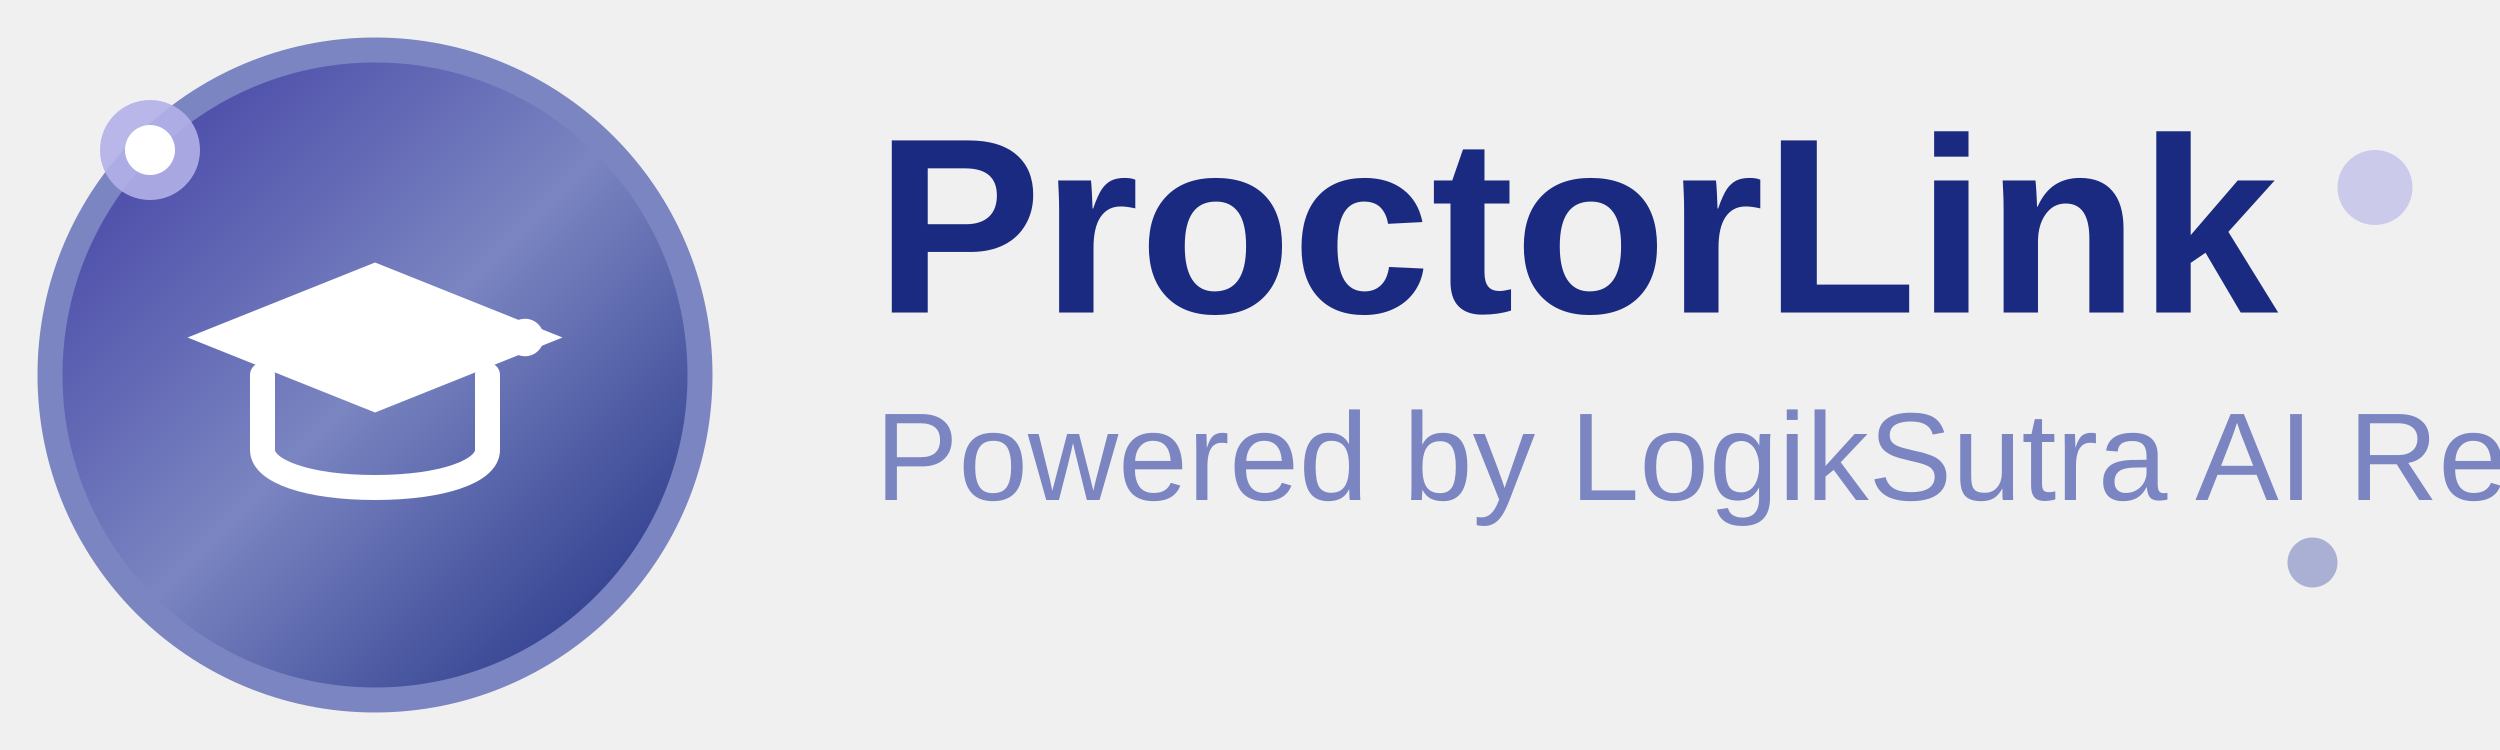
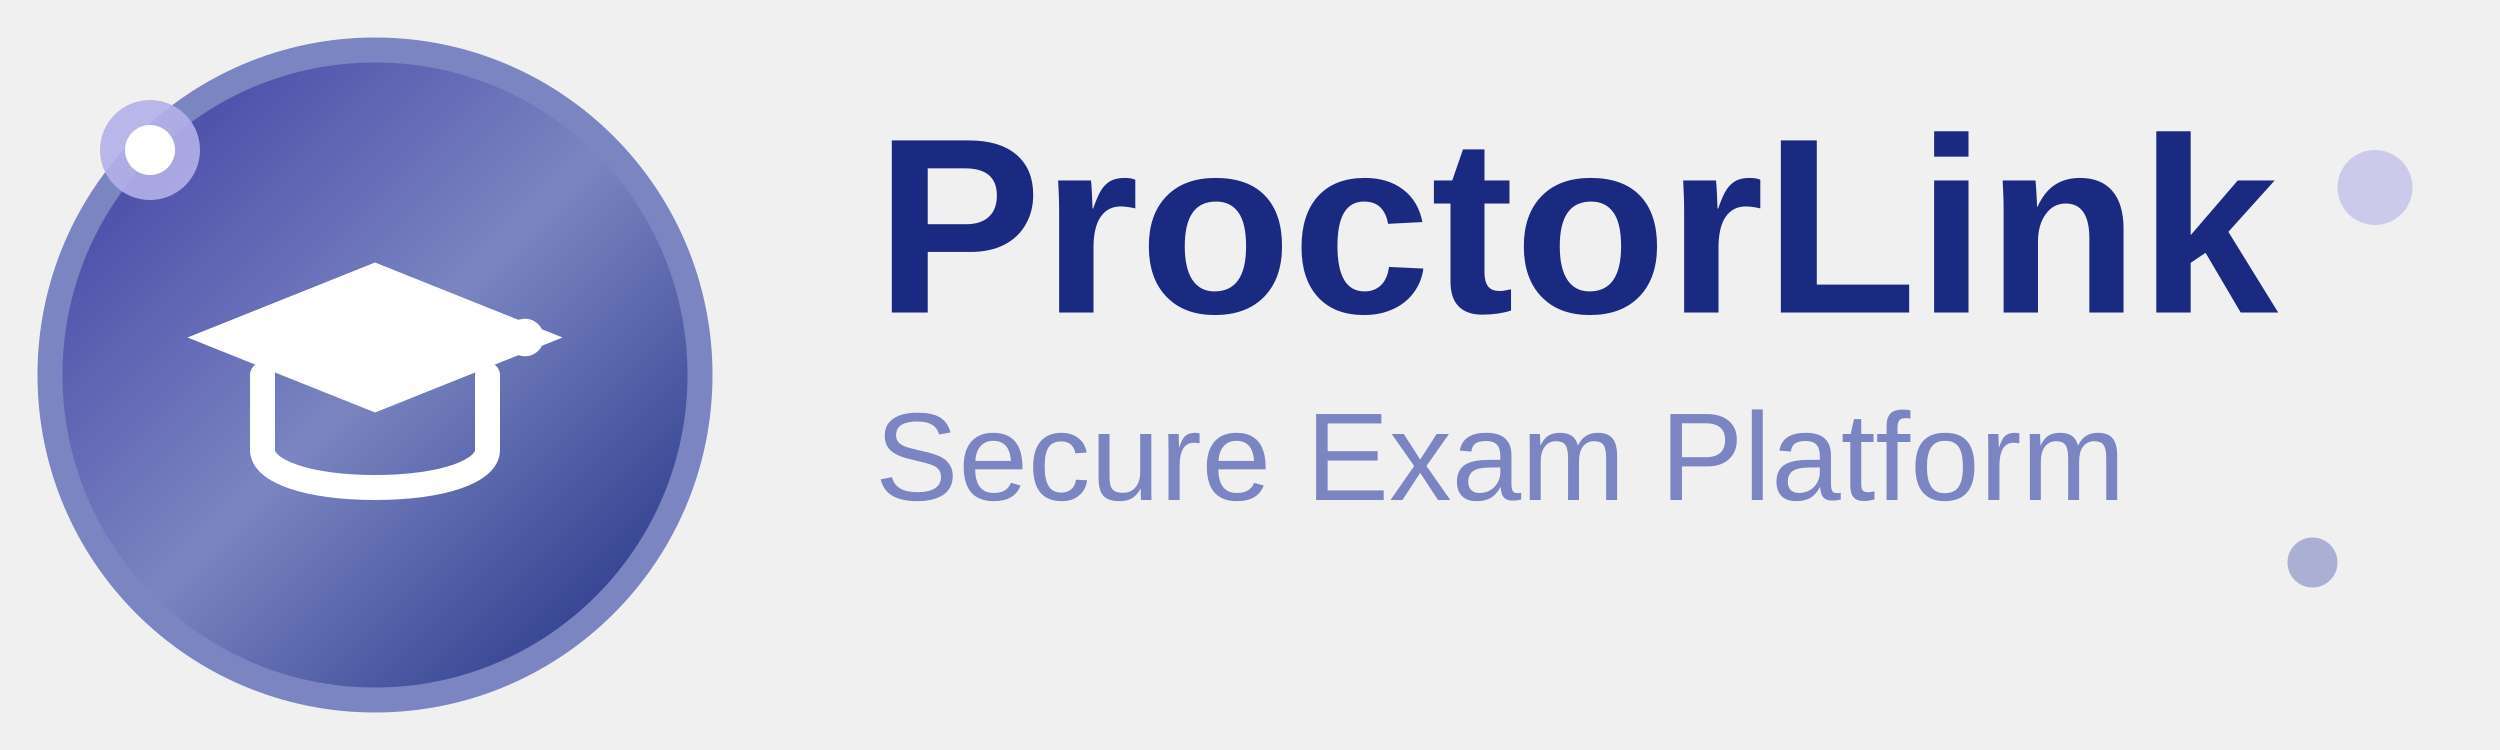
<svg xmlns="http://www.w3.org/2000/svg" width="200" height="60" viewBox="0 0 200 60" fill="none">
  <circle cx="30" cy="30" r="26" fill="url(#fullLogoGradient)" stroke="#7A85C1" stroke-width="2" />
  <path d="M15 27L30 21L45 27L30 33L15 27Z" fill="white" />
  <path d="M21 30V36C21 37.7 24.6 39 30 39C35.4 39 39 37.7 39 36V30" stroke="white" stroke-width="2" fill="none" stroke-linecap="round" />
  <circle cx="42" cy="27" r="1.5" fill="white" />
  <circle cx="12" cy="12" r="4" fill="#B2B0E8" opacity="0.9" />
  <circle cx="12" cy="12" r="2" fill="white" />
  <text x="70" y="25" font-family="Arial, sans-serif" font-size="20" font-weight="bold" fill="#1A2A80">ProctorLink</text>
-   <text x="70" y="40" font-family="Arial, sans-serif" font-size="10" fill="#7A85C1">Powered by LogikSutra AI Recruitment</text>
+   <text x="70" y="40" font-family="Arial, sans-serif" font-size="10" fill="#7A85C1">Secure Exam Platform</text>
  <circle cx="190" cy="15" r="3" fill="#B2B0E8" opacity="0.6" />
  <circle cx="185" cy="45" r="2" fill="#7A85C1" opacity="0.6" />
  <defs>
    <linearGradient id="fullLogoGradient" x1="0%" y1="0%" x2="100%" y2="100%">
      <stop offset="0%" style="stop-color:#3B38A0;stop-opacity:1" />
      <stop offset="50%" style="stop-color:#7A85C1;stop-opacity:1" />
      <stop offset="100%" style="stop-color:#1A2A80;stop-opacity:1" />
    </linearGradient>
  </defs>
</svg>
